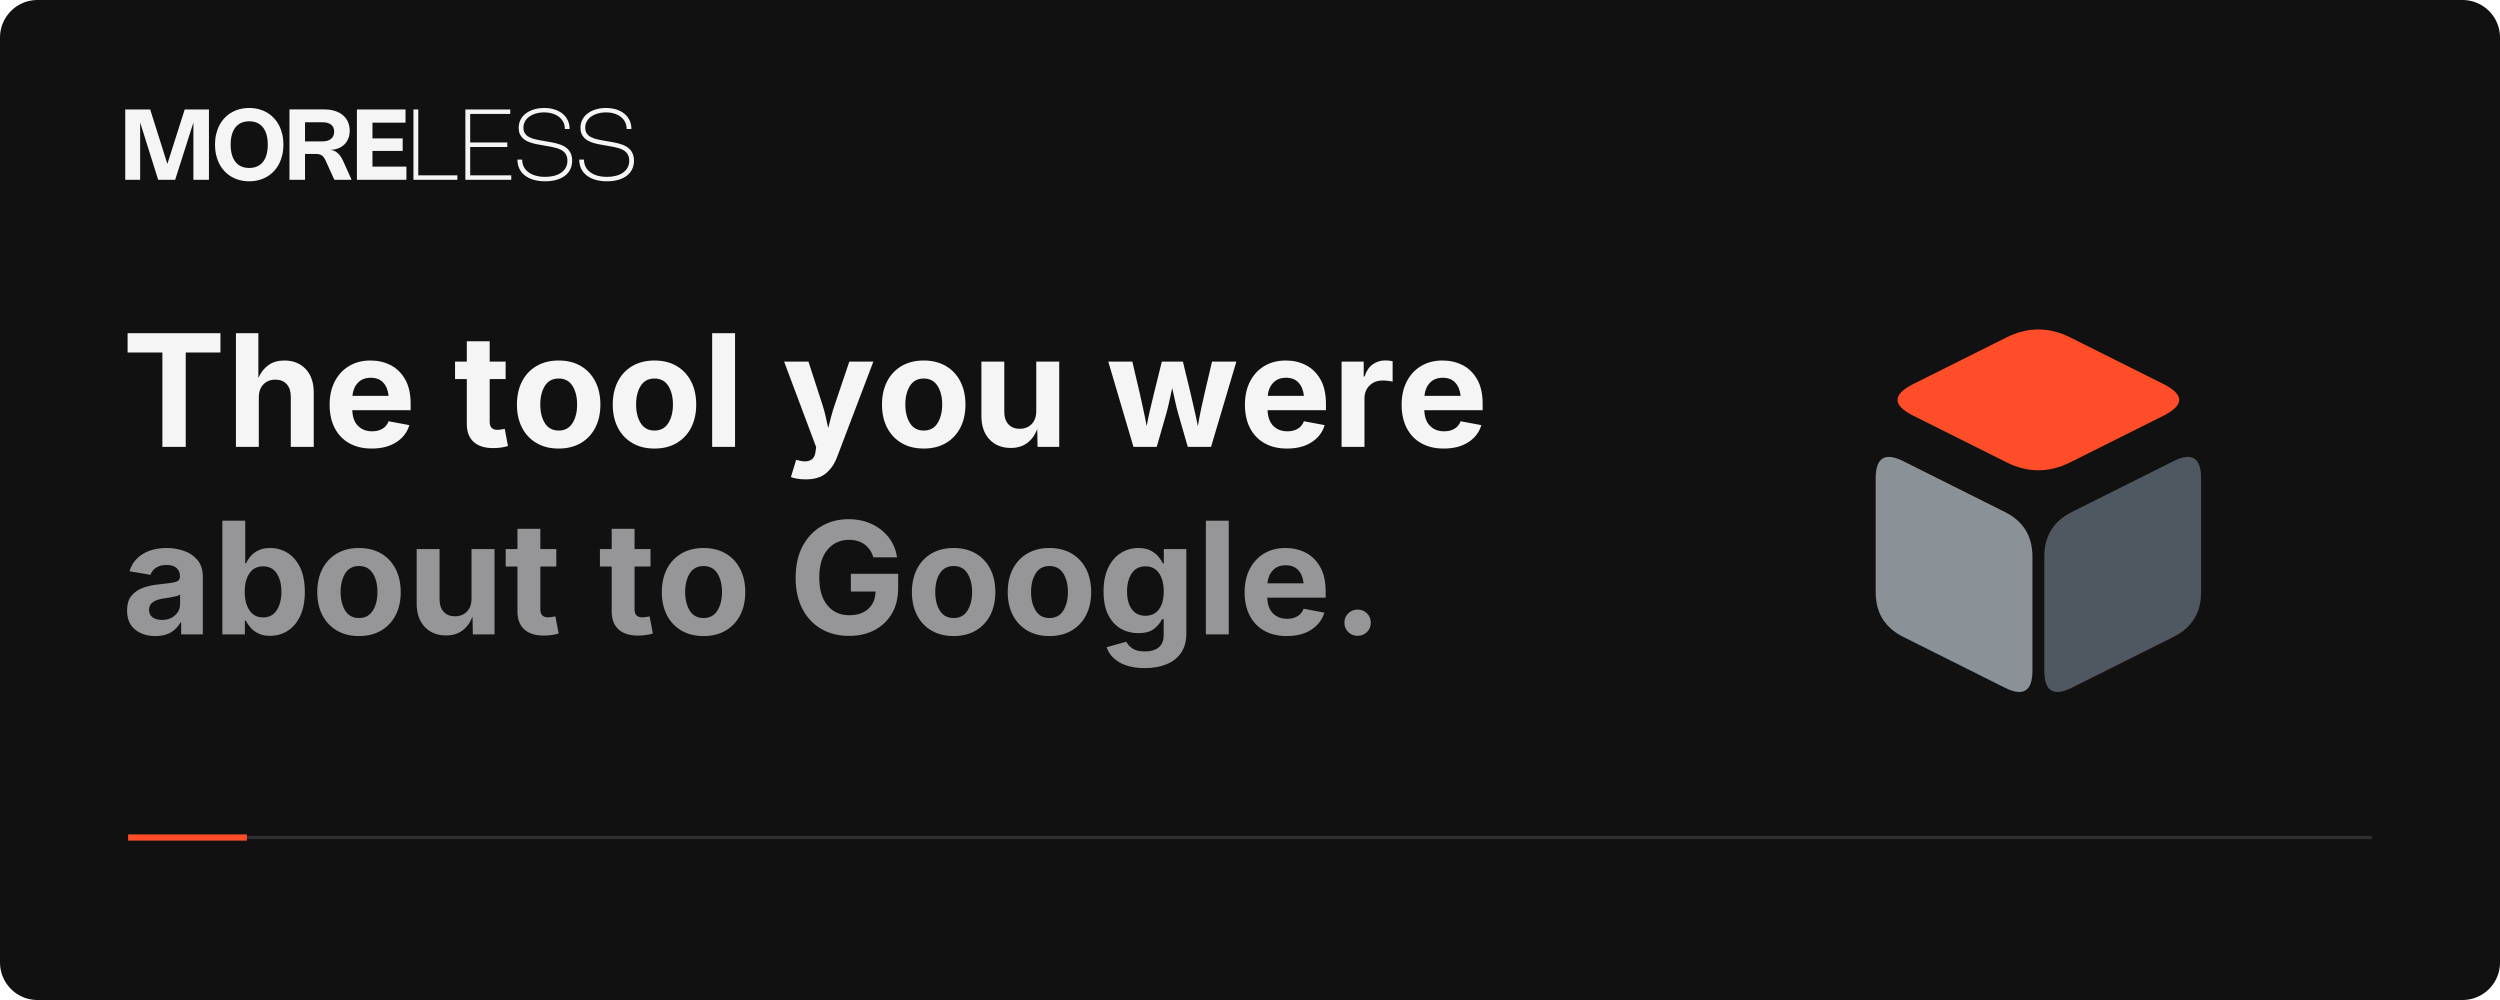
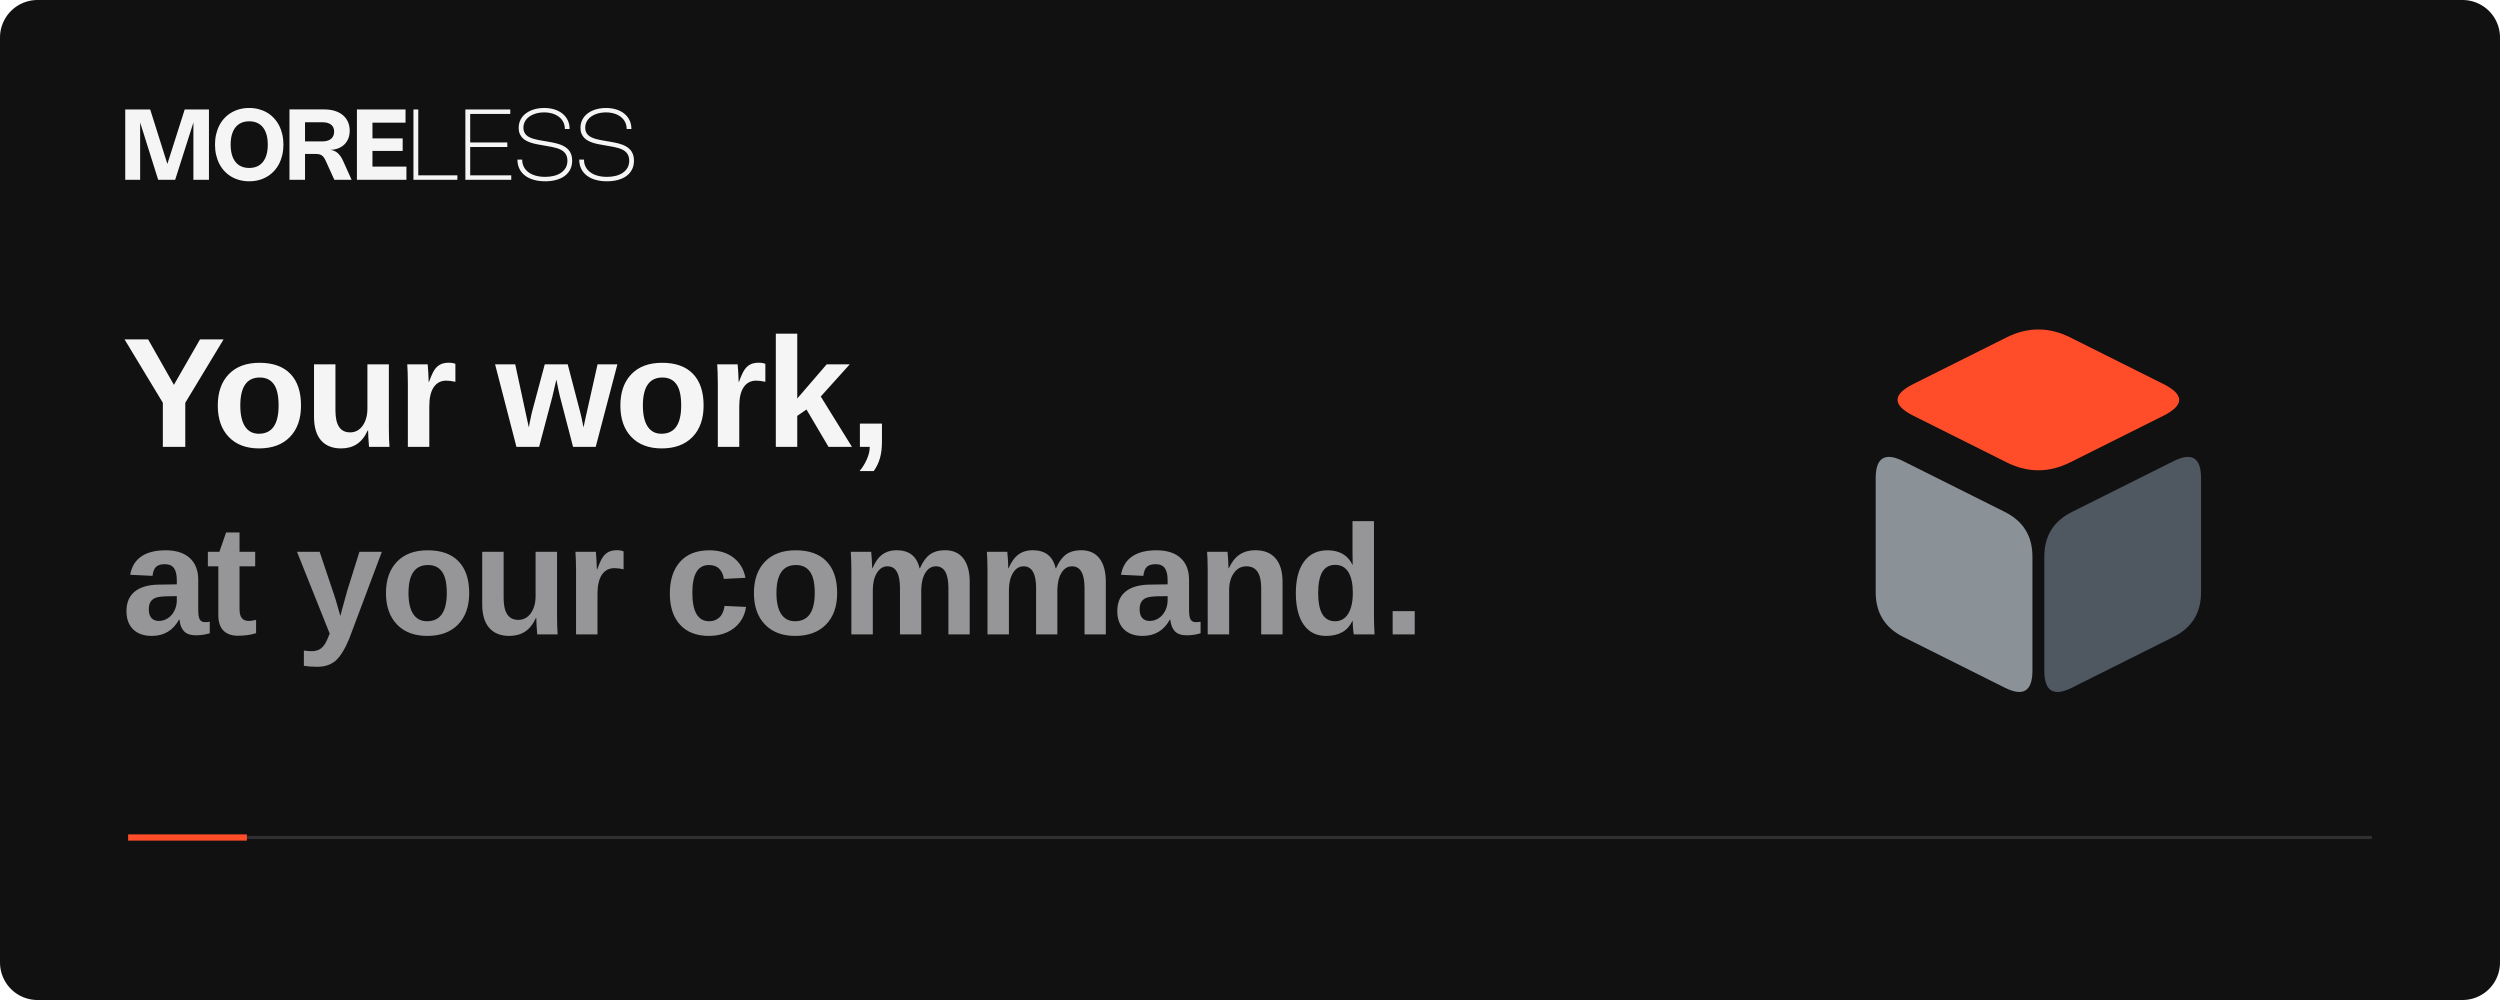
<svg xmlns="http://www.w3.org/2000/svg" width="1600" height="640">
  <path fill="#111" d="M0 616L0 24Q0 23.411 0.029 22.822Q0.058 22.234 0.116 21.648Q0.173 21.061 0.26 20.478Q0.346 19.896 0.461 19.318Q0.576 18.74 0.719 18.168Q0.862 17.597 1.033 17.033Q1.204 16.469 1.403 15.915Q1.601 15.36 1.827 14.816Q2.052 14.271 2.304 13.739Q2.556 13.206 2.834 12.686Q3.112 12.167 3.415 11.662Q3.717 11.156 4.045 10.666Q4.372 10.176 4.723 9.703Q5.074 9.23 5.448 8.775Q5.822 8.319 6.217 7.883Q6.613 7.446 7.029 7.029Q7.446 6.613 7.883 6.217Q8.319 5.822 8.775 5.448Q9.23 5.074 9.703 4.723Q10.176 4.372 10.666 4.045Q11.156 3.717 11.662 3.415Q12.167 3.112 12.686 2.834Q13.206 2.556 13.739 2.304Q14.271 2.052 14.816 1.827Q15.36 1.601 15.915 1.403Q16.469 1.204 17.033 1.033Q17.597 0.862 18.168 0.719Q18.74 0.576 19.318 0.461Q19.896 0.346 20.478 0.26Q21.061 0.173 21.648 0.116Q22.234 0.058 22.822 0.029Q23.411 0 24 0L1576 0Q1576.589 0 1577.178 0.029Q1577.766 0.058 1578.352 0.116Q1578.939 0.173 1579.522 0.26Q1580.104 0.346 1580.682 0.461Q1581.26 0.576 1581.831 0.719Q1582.403 0.862 1582.967 1.033Q1583.531 1.204 1584.085 1.403Q1584.64 1.601 1585.184 1.827Q1585.728 2.052 1586.261 2.304Q1586.794 2.556 1587.313 2.834Q1587.833 3.112 1588.338 3.415Q1588.844 3.717 1589.333 4.045Q1589.823 4.372 1590.297 4.723Q1590.77 5.074 1591.225 5.448Q1591.681 5.822 1592.117 6.217Q1592.554 6.613 1592.97 7.029Q1593.387 7.446 1593.783 7.883Q1594.178 8.319 1594.552 8.775Q1594.926 9.23 1595.277 9.703Q1595.628 10.176 1595.955 10.666Q1596.282 11.156 1596.585 11.662Q1596.888 12.167 1597.166 12.686Q1597.444 13.206 1597.695 13.739Q1597.947 14.271 1598.173 14.816Q1598.398 15.36 1598.597 15.915Q1598.795 16.469 1598.966 17.033Q1599.137 17.597 1599.28 18.168Q1599.424 18.74 1599.539 19.318Q1599.654 19.896 1599.74 20.478Q1599.826 21.061 1599.884 21.648Q1599.942 22.234 1599.971 22.822Q1600 23.411 1600 24L1600 616Q1600 616.589 1599.971 617.178Q1599.942 617.766 1599.884 618.352Q1599.827 618.939 1599.74 619.521Q1599.654 620.104 1599.539 620.682Q1599.424 621.26 1599.28 621.831Q1599.137 622.403 1598.966 622.967Q1598.795 623.531 1598.597 624.085Q1598.398 624.64 1598.173 625.184Q1597.947 625.729 1597.695 626.261Q1597.444 626.794 1597.166 627.313Q1596.888 627.833 1596.585 628.338Q1596.282 628.844 1595.955 629.334Q1595.628 629.823 1595.277 630.297Q1594.926 630.77 1594.552 631.225Q1594.178 631.681 1593.783 632.117Q1593.387 632.554 1592.97 632.971Q1592.554 633.387 1592.117 633.783Q1591.681 634.179 1591.225 634.552Q1590.77 634.926 1590.297 635.277Q1589.823 635.628 1589.333 635.955Q1588.844 636.283 1588.338 636.586Q1587.833 636.888 1587.313 637.166Q1586.794 637.444 1586.261 637.696Q1585.728 637.948 1585.184 638.173Q1584.64 638.399 1584.085 638.597Q1583.531 638.796 1582.967 638.967Q1582.403 639.138 1581.831 639.281Q1581.26 639.424 1580.682 639.539Q1580.104 639.654 1579.522 639.74Q1578.939 639.827 1578.352 639.884Q1577.766 639.942 1577.178 639.971Q1576.589 640 1576 640L24 640Q23.411 640 22.822 639.971Q22.234 639.942 21.648 639.884Q21.061 639.827 20.478 639.74Q19.896 639.654 19.318 639.539Q18.74 639.424 18.168 639.281Q17.597 639.138 17.033 638.967Q16.469 638.796 15.915 638.597Q15.36 638.399 14.816 638.173Q14.271 637.948 13.739 637.696Q13.206 637.444 12.686 637.166Q12.167 636.888 11.662 636.585Q11.156 636.283 10.666 635.955Q10.176 635.628 9.703 635.277Q9.23 634.926 8.775 634.552Q8.319 634.178 7.883 633.783Q7.446 633.387 7.029 632.971Q6.613 632.554 6.217 632.117Q5.822 631.681 5.448 631.225Q5.074 630.77 4.723 630.297Q4.372 629.823 4.045 629.334Q3.717 628.844 3.415 628.338Q3.112 627.833 2.834 627.313Q2.556 626.794 2.304 626.261Q2.052 625.729 1.827 625.184Q1.601 624.64 1.403 624.085Q1.204 623.531 1.033 622.967Q0.862 622.403 0.719 621.831Q0.576 621.26 0.461 620.682Q0.346 620.104 0.26 619.521Q0.173 618.939 0.116 618.352Q0.058 617.766 0.029 617.178Q0 616.589 0 616Z" />
  <path fill="#F5F5F5" transform="matrix(0.11 0 0 0.11 78 60)" d="M506.598 91.334L506.598 500.74L416.129 500.74L416.129 167.35L310.051 500.74L211.285 500.74L106.348 167.21L106.348 500.74L19.598 500.74L19.598 91.334L164.754 91.334L264.676 408.412L365.598 91.334L506.598 91.334ZM541.803 296.037Q541.803 263.834 548.459 235.569C552.897 216.717 559.217 199.393 567.429 183.599Q579.738 159.898 597.491 141.147Q615.238 122.397 637.288 109.444Q659.332 96.494 685.459 89.615Q711.583 82.741 740.788 82.74Q769.989 82.741 796.116 89.615Q822.237 96.495 844.35 109.444Q866.475 122.397 884.147 141.147Q901.833 159.897 914.209 183.6C922.467 199.393 928.819 216.737 933.256 235.631Q939.913 263.976 939.913 296.037Q939.913 328.101 933.256 356.444C928.819 375.342 922.467 392.69 914.209 408.49Q901.832 432.179 884.147 450.928Q866.475 469.68 844.35 482.631Q822.237 495.586 796.116 502.459Q769.989 509.333 740.788 509.334Q711.582 509.333 685.459 502.459Q659.332 495.586 637.288 482.631Q615.238 469.68 597.491 450.928Q579.738 432.178 567.428 408.49Q555.115 384.79 548.459 356.444Q541.803 328.101 541.803 296.037M632.85 296.037Q632.85 328.82 640.069 354.162Q647.301 379.492 661.038 396.74C670.202 408.24 681.491 416.951 694.897 422.865Q715.017 431.741 740.787 431.74Q766.552 431.741 786.663 422.865C800.069 416.951 811.373 408.24 820.584 396.74Q834.414 379.491 841.631 354.162C846.451 337.268 848.866 317.892 848.866 296.037Q848.864 263.26 841.631 237.927Q834.413 212.585 820.584 195.334Q806.771 178.085 786.663 169.209C773.256 163.295 757.963 160.334 740.788 160.334C723.608 160.334 708.311 163.295 694.897 169.209Q674.787 178.085 661.037 195.334C651.881 206.834 644.889 221.034 640.069 237.928Q632.849 263.259 632.85 296.038M975.118 500.74L975.118 91.194L1177.68 91.194C1200.68 91.194 1221.313 94.108 1239.587 99.928Q1267.007 108.664 1286.117 124.772Q1305.225 140.867 1315.383 163.772Q1325.556 186.681 1325.555 215.022Q1325.555 239.788 1317.54 260.037Q1309.522 280.287 1294.696 294.819C1284.821 304.506 1272.891 312.096 1258.915 317.584Q1237.945 325.822 1212.04 326.678Q1236.507 328.4 1255.18 344.647Q1273.866 360.884 1287.337 391.084L1336.571 500.74L1236.227 500.74L1186.555 391.381Q1181.115 379.211 1175.525 371.271Q1169.945 363.321 1162.93 358.6C1158.25 355.444 1152.883 353.248 1146.82 352.006Q1137.741 350.147 1124.993 350.146L1065.587 350.146L1065.587 500.74L975.118 500.74ZM1167.228 277.147Q1183.257 277.147 1195.852 273.35Q1208.462 269.554 1217.18 262.334Q1225.91 255.103 1230.493 244.584Q1235.086 234.054 1235.087 220.6Q1235.085 194.117 1217.477 180.022Q1199.864 165.912 1167.087 165.912L1065.587 165.912L1065.587 277.147L1167.228 277.147ZM1650.349 91.334L1650.349 168.35L1457.959 168.35L1457.959 259.819L1633.755 259.819L1633.755 332.834L1457.958 332.834L1457.958 423.724L1655.505 423.724L1655.505 500.74L1367.489 500.74L1367.489 91.334L1650.349 91.334ZM1724.524 91.334L1724.524 474.537L1951.977 474.537L1951.977 500.74L1696.46 500.74L1696.46 91.334L1724.524 91.334ZM2259.756 91.334L2259.756 117.537L2026.568 117.537L2026.568 283.303L2242.568 283.303L2242.568 309.631L2026.568 309.631L2026.568 474.537L2265.474 474.537L2265.474 500.74L1998.506 500.74L1998.506 91.334L2259.756 91.334ZM2457.018 82.74Q2489.501 82.74 2516.705 91.272C2534.838 96.952 2550.444 105.084 2563.518 115.678Q2583.124 131.557 2594.08 154.256Q2605.032 176.945 2605.033 205.146L2577.393 205.146Q2577.391 182.805 2568.377 164.99Q2559.359 147.166 2543.252 134.569Q2527.157 121.978 2505.033 115.24C2490.291 110.752 2474.19 108.506 2456.721 108.506C2445.94 108.506 2435.463 109.393 2425.299 111.162Q2410.063 113.805 2396.674 119.037Q2383.28 124.257 2372.111 131.85Q2360.954 139.43 2353.002 149.319Q2345.062 159.195 2340.627 171.287C2337.667 179.35 2336.19 188.061 2336.19 197.412C2336.19 206.862 2337.666 215.069 2340.627 222.037Q2345.064 232.477 2352.94 240.209C2358.19 245.365 2364.416 249.689 2371.627 253.178Q2382.437 258.4 2395.315 262.256Q2408.204 266.116 2422.58 268.834Q2437.2 271.595 2451.861 274.131L2479.205 278.865Q2491.134 280.928 2503.033 283.162Q2515.283 285.45 2527.361 288.522Q2539.361 291.571 2550.986 295.834C2558.674 298.647 2565.947 301.987 2572.815 305.85Q2583.125 311.649 2591.783 319.381Q2600.439 327.102 2606.674 337.271Q2612.906 347.431 2616.408 360.241Q2619.907 373.054 2619.908 389.225Q2619.908 418.428 2608.378 440.835Q2596.858 463.242 2576.033 478.49Q2555.205 493.727 2526.283 501.522Q2497.375 509.333 2462.736 509.334Q2426.232 509.334 2396.456 500.803Q2366.686 492.289 2345.564 476.115Q2324.453 459.946 2312.923 436.475Q2301.405 412.992 2301.407 383.209L2329.032 383.209Q2329.03 406.835 2338.767 425.522Q2348.498 444.194 2366.11 457.084Q2383.718 469.964 2408.345 476.772C2424.76 481.302 2442.939 483.569 2462.876 483.569Q2490.796 483.571 2514.487 477.49Q2538.171 471.396 2555.487 459.444C2567.037 451.474 2576.057 441.624 2582.549 429.881Q2592.282 412.275 2592.282 389.225Q2592.28 373.193 2587.626 361.381Q2582.983 349.568 2574.814 340.991Q2566.657 332.401 2555.564 326.6Q2544.468 320.804 2531.439 316.725C2522.76 314.006 2513.626 311.717 2504.032 309.85Q2489.564 307.042 2475.049 304.49L2445.705 299.334Q2430.073 296.675 2414.502 293.678Q2398.645 290.647 2383.221 285.881Q2367.971 281.147 2354.377 274.209Q2340.784 267.271 2330.611 256.819C2323.838 249.849 2318.471 241.576 2314.502 231.99Q2308.563 217.602 2308.565 198.131Q2308.565 179.945 2313.861 164.35C2317.393 153.944 2322.354 144.47 2328.752 135.928Q2338.344 123.118 2351.862 113.24Q2365.392 103.366 2381.846 96.569Q2398.312 89.759 2417.346 86.256C2430.041 83.912 2443.268 82.74 2457.018 82.74M2816.608 82.74Q2849.091 82.74 2876.296 91.272C2894.428 96.952 2910.034 105.084 2923.108 115.678Q2942.713 131.557 2953.671 154.256Q2964.623 176.945 2964.624 205.146L2936.984 205.146C2936.984 190.252 2933.975 176.866 2927.967 164.99Q2918.951 147.166 2902.842 134.569Q2886.748 121.978 2864.624 115.24Q2842.513 108.507 2816.311 108.506C2805.53 108.506 2795.053 109.393 2784.889 111.162Q2769.654 113.805 2756.264 119.037Q2742.869 124.257 2731.702 131.85Q2720.544 139.43 2712.592 149.319Q2704.654 159.195 2700.217 171.287C2697.257 179.35 2695.78 188.061 2695.78 197.412Q2695.779 211.586 2700.217 222.037Q2704.655 232.477 2712.53 240.209Q2720.404 247.944 2731.217 253.178Q2742.027 258.4 2754.905 262.256C2763.499 264.83 2772.584 267.022 2782.171 268.834Q2796.79 271.595 2811.451 274.131L2838.796 278.865Q2850.725 280.928 2862.624 283.162Q2874.874 285.45 2886.951 288.522Q2898.952 291.571 2910.576 295.834C2918.263 298.647 2925.536 301.987 2932.404 305.85C2939.279 309.717 2945.599 314.225 2951.373 319.381Q2960.029 327.102 2966.263 337.271C2970.42 344.045 2973.662 351.701 2975.998 360.241Q2979.497 373.054 2979.498 389.225Q2979.498 418.428 2967.966 440.835Q2956.446 463.242 2935.623 478.49Q2914.793 493.727 2885.873 501.522C2866.599 506.729 2845.42 509.334 2822.326 509.334Q2785.822 509.334 2756.045 500.803Q2726.278 492.289 2705.154 476.115Q2684.044 459.946 2672.514 436.475Q2660.996 412.992 2660.998 383.209L2688.623 383.209Q2688.621 406.835 2698.357 425.522Q2708.088 444.194 2725.701 457.084Q2743.308 469.964 2767.935 476.772C2784.349 481.302 2802.529 483.569 2822.466 483.569Q2850.386 483.571 2874.076 477.49Q2897.761 471.396 2915.076 459.444C2926.626 451.474 2935.646 441.624 2942.138 429.881Q2951.872 412.275 2951.873 389.225C2951.873 378.537 2950.318 369.256 2947.216 361.381C2944.123 353.506 2939.849 346.709 2934.404 340.991Q2926.247 332.401 2915.154 326.6Q2904.058 320.804 2891.029 316.725C2882.349 314.006 2873.216 311.717 2863.623 309.85Q2849.154 307.042 2834.638 304.49L2805.295 299.334Q2789.662 296.675 2774.091 293.678Q2758.234 290.647 2742.811 285.881Q2727.559 281.147 2713.966 274.209Q2700.373 267.271 2690.201 256.819C2683.427 249.849 2678.061 241.576 2674.091 231.99Q2668.153 217.602 2668.154 198.131Q2668.154 179.945 2673.451 164.35Q2678.746 148.741 2688.341 135.928Q2697.933 123.118 2711.451 113.24Q2724.981 103.366 2741.435 96.569C2752.412 92.029 2764.248 88.592 2776.935 86.256Q2795.981 82.74 2816.607 82.74" />
-   <path fill="#F5F5F5" transform="translate(78 286)" d="M3.662 -60.4L3.662 -72.754L63.086 -72.754L63.086 -60.4L40.869 -60.4L40.869 0L25.928 0L25.928 -60.4L3.662 -60.4Z" />
-   <path fill="#F5F5F5" transform="translate(144.748 286)" d="M20.898 -31.592L20.898 0L6.25 0L6.25 -72.754L20.605 -72.754L20.605 -44.141Q22.998 -49.463 27.1 -52.368Q31.201 -55.273 37.256 -55.273Q45.752 -55.273 50.903 -49.805Q56.055 -44.336 56.055 -34.717L56.055 0L41.357 0L41.357 -32.178Q41.357 -37.256 38.745 -40.137Q36.133 -43.018 31.494 -43.018Q26.807 -43.018 23.853 -40.015Q20.898 -37.012 20.898 -31.592Z" />
-   <path fill="#F5F5F5" transform="translate(207.004 286)" d="M30.908 1.074Q22.559 1.074 16.504 -2.344Q10.449 -5.762 7.202 -12.061Q3.955 -18.359 3.955 -27.002Q3.955 -35.449 7.202 -41.797Q10.449 -48.145 16.333 -51.709Q22.217 -55.273 30.176 -55.273Q37.305 -55.273 43.115 -52.246Q48.926 -49.219 52.368 -43.066Q55.811 -36.914 55.811 -27.588L55.811 -23.486L18.457 -23.486Q18.701 -16.797 22.168 -13.379Q25.635 -9.961 31.152 -9.961Q35.01 -9.961 37.769 -11.597Q40.527 -13.232 41.699 -16.406L54.98 -13.916Q52.979 -7.129 46.704 -3.027Q40.43 1.074 30.908 1.074ZM18.555 -32.666L41.699 -32.666Q41.162 -37.988 38.281 -41.113Q35.4 -44.238 30.322 -44.238Q25.049 -44.238 22.021 -40.991Q18.994 -37.744 18.555 -32.666Z" />
-   <path fill="#F5F5F5" transform="translate(266.574 286)" d="" />
-   <path fill="#F5F5F5" transform="translate(290.256 286)" d="M33.35 -54.59L33.35 -43.408L23.145 -43.408L23.145 -15.967Q23.145 -10.889 28.125 -10.889Q28.955 -10.889 30.444 -11.108Q31.934 -11.328 32.764 -11.523L34.863 -0.537Q32.422 0.195 30.005 0.488Q27.588 0.781 25.391 0.781Q17.188 0.781 12.842 -3.198Q8.496 -7.178 8.496 -14.697L8.496 -43.408L0.977 -43.408L0.977 -54.59L8.496 -54.59L8.496 -67.578L23.145 -67.578L23.145 -54.59L33.35 -54.59Z" />
-   <path fill="#F5F5F5" transform="translate(326.877 286)" d="M30.664 1.074Q22.461 1.074 16.455 -2.466Q10.449 -6.006 7.202 -12.329Q3.955 -18.652 3.955 -27.051Q3.955 -35.498 7.202 -41.846Q10.449 -48.193 16.455 -51.733Q22.461 -55.273 30.664 -55.273Q38.867 -55.273 44.873 -51.733Q50.879 -48.193 54.126 -41.846Q57.373 -35.498 57.373 -27.051Q57.373 -18.652 54.126 -12.329Q50.879 -6.006 44.873 -2.466Q38.867 1.074 30.664 1.074ZM30.664 -10.449Q36.523 -10.449 39.502 -15.186Q42.48 -19.922 42.48 -27.1Q42.48 -34.326 39.502 -39.038Q36.523 -43.75 30.664 -43.75Q24.805 -43.75 21.851 -39.038Q18.896 -34.326 18.896 -27.1Q18.896 -19.922 21.851 -15.186Q24.805 -10.449 30.664 -10.449Z" />
-   <path fill="#F5F5F5" transform="translate(388.205 286)" d="M30.664 1.074Q22.461 1.074 16.455 -2.466Q10.449 -6.006 7.202 -12.329Q3.955 -18.652 3.955 -27.051Q3.955 -35.498 7.202 -41.846Q10.449 -48.193 16.455 -51.733Q22.461 -55.273 30.664 -55.273Q38.867 -55.273 44.873 -51.733Q50.879 -48.193 54.126 -41.846Q57.373 -35.498 57.373 -27.051Q57.373 -18.652 54.126 -12.329Q50.879 -6.006 44.873 -2.466Q38.867 1.074 30.664 1.074ZM30.664 -10.449Q36.523 -10.449 39.502 -15.186Q42.48 -19.922 42.48 -27.1Q42.48 -34.326 39.502 -39.038Q36.523 -43.75 30.664 -43.75Q24.805 -43.75 21.851 -39.038Q18.896 -34.326 18.896 -27.1Q18.896 -19.922 21.851 -15.186Q24.805 -10.449 30.664 -10.449Z" />
-   <path fill="#F5F5F5" transform="translate(449.533 286)" d="M20.898 -72.754L20.898 0L6.25 0L6.25 -72.754L20.898 -72.754Z" />
-   <path fill="#F5F5F5" transform="translate(476.633 286)" d="" />
-   <path fill="#F5F5F5" transform="translate(500.314 286)" d="M5.859 19.336L9.229 8.301L11.035 8.74Q15.479 9.961 18.311 8.569Q21.143 7.178 21.631 3.076L22.021 0.146L1.514 -54.59L17.09 -54.59L26.27 -26.27Q27.393 -22.705 28.174 -19.165Q28.955 -15.625 29.736 -12.012Q30.615 -15.674 31.567 -19.214Q32.52 -22.754 33.691 -26.27L43.262 -54.59L58.643 -54.59L35.449 6.445Q32.959 13.037 28.296 16.919Q23.633 20.801 15.43 20.801Q12.5 20.801 9.961 20.386Q7.422 19.971 5.859 19.336Z" />
-   <path fill="#F5F5F5" transform="translate(560.52 286)" d="M30.664 1.074Q22.461 1.074 16.455 -2.466Q10.449 -6.006 7.202 -12.329Q3.955 -18.652 3.955 -27.051Q3.955 -35.498 7.202 -41.846Q10.449 -48.193 16.455 -51.733Q22.461 -55.273 30.664 -55.273Q38.867 -55.273 44.873 -51.733Q50.879 -48.193 54.126 -41.846Q57.373 -35.498 57.373 -27.051Q57.373 -18.652 54.126 -12.329Q50.879 -6.006 44.873 -2.466Q38.867 1.074 30.664 1.074ZM30.664 -10.449Q36.523 -10.449 39.502 -15.186Q42.48 -19.922 42.48 -27.1Q42.48 -34.326 39.502 -39.038Q36.523 -43.75 30.664 -43.75Q24.805 -43.75 21.851 -39.038Q18.896 -34.326 18.896 -27.1Q18.896 -19.922 21.851 -15.186Q24.805 -10.449 30.664 -10.449Z" />
-   <path fill="#F5F5F5" transform="translate(621.848 286)" d="M25.049 0.684Q16.553 0.684 11.401 -4.785Q6.25 -10.254 6.25 -19.873L6.25 -54.59L20.898 -54.59L20.898 -22.412Q20.898 -17.334 23.535 -14.453Q26.172 -11.572 30.762 -11.572Q35.449 -11.572 38.403 -14.575Q41.357 -17.578 41.357 -22.998L41.357 -54.59L56.055 -54.59L56.055 0L42.188 0L41.992 -11.328Q39.697 -5.518 35.474 -2.417Q31.25 0.684 25.049 0.684Z" />
-   <path fill="#F5F5F5" transform="translate(684.104 286)" d="" />
-   <path fill="#F5F5F5" transform="translate(707.785 286)" d="M17.627 0L1.514 -54.59L16.895 -54.59L21.631 -34.424Q22.607 -29.883 23.779 -24.658Q24.951 -19.434 26.074 -13.33Q27.197 -19.287 28.442 -24.536Q29.688 -29.785 30.811 -34.424L35.791 -54.59L49.268 -54.59L54.15 -34.424Q55.176 -29.785 56.421 -24.561Q57.666 -19.336 58.838 -13.281Q59.863 -19.336 60.986 -24.561Q62.109 -29.785 63.184 -34.424L67.92 -54.59L83.496 -54.59L67.285 0L52.393 0L46.338 -21.045Q45.312 -24.561 44.36 -28.955Q43.408 -33.35 42.432 -37.646Q41.504 -33.35 40.527 -28.931Q39.551 -24.512 38.574 -21.045L32.52 0L17.627 0Z" />
-   <path fill="#F5F5F5" transform="translate(792.795 286)" d="M30.908 1.074Q22.559 1.074 16.504 -2.344Q10.449 -5.762 7.202 -12.061Q3.955 -18.359 3.955 -27.002Q3.955 -35.449 7.202 -41.797Q10.449 -48.145 16.333 -51.709Q22.217 -55.273 30.176 -55.273Q37.305 -55.273 43.115 -52.246Q48.926 -49.219 52.368 -43.066Q55.811 -36.914 55.811 -27.588L55.811 -23.486L18.457 -23.486Q18.701 -16.797 22.168 -13.379Q25.635 -9.961 31.152 -9.961Q35.01 -9.961 37.769 -11.597Q40.527 -13.232 41.699 -16.406L54.98 -13.916Q52.979 -7.129 46.704 -3.027Q40.43 1.074 30.908 1.074ZM18.555 -32.666L41.699 -32.666Q41.162 -37.988 38.281 -41.113Q35.4 -44.238 30.322 -44.238Q25.049 -44.238 22.021 -40.991Q18.994 -37.744 18.555 -32.666Z" />
-   <path fill="#F5F5F5" transform="translate(852.365 286)" d="M6.25 0L6.25 -54.59L20.41 -54.59L20.41 -45.068L20.996 -45.068Q22.51 -50.098 26.05 -52.71Q29.59 -55.322 34.18 -55.322Q36.67 -55.322 38.916 -54.834L38.916 -41.748Q37.939 -42.041 36.06 -42.261Q34.18 -42.48 32.568 -42.48Q27.49 -42.48 24.194 -39.307Q20.898 -36.133 20.898 -31.055L20.898 0L6.25 0Z" />
-   <path fill="#F5F5F5" transform="translate(893.088 286)" d="M30.908 1.074Q22.559 1.074 16.504 -2.344Q10.449 -5.762 7.202 -12.061Q3.955 -18.359 3.955 -27.002Q3.955 -35.449 7.202 -41.797Q10.449 -48.145 16.333 -51.709Q22.217 -55.273 30.176 -55.273Q37.305 -55.273 43.115 -52.246Q48.926 -49.219 52.368 -43.066Q55.811 -36.914 55.811 -27.588L55.811 -23.486L18.457 -23.486Q18.701 -16.797 22.168 -13.379Q25.635 -9.961 31.152 -9.961Q35.01 -9.961 37.769 -11.597Q40.527 -13.232 41.699 -16.406L54.98 -13.916Q52.979 -7.129 46.704 -3.027Q40.43 1.074 30.908 1.074ZM18.555 -32.666L41.699 -32.666Q41.162 -37.988 38.281 -41.113Q35.4 -44.238 30.322 -44.238Q25.049 -44.238 22.021 -40.991Q18.994 -37.744 18.555 -32.666Z" />
-   <path fill="#969698" transform="translate(78 406)" d="M21.484 1.074Q13.672 1.074 8.496 -3.052Q3.32 -7.178 3.32 -15.283Q3.32 -21.387 6.25 -24.854Q9.18 -28.32 13.867 -29.932Q18.555 -31.543 23.926 -32.031Q30.957 -32.715 34.058 -33.472Q37.158 -34.229 37.158 -36.914L37.158 -37.158Q37.158 -40.625 34.937 -42.529Q32.715 -44.434 28.613 -44.434Q24.365 -44.434 21.777 -42.603Q19.189 -40.771 18.311 -38.135L4.883 -40.381Q6.982 -47.461 13.257 -51.367Q19.531 -55.273 28.662 -55.273Q34.521 -55.273 39.819 -53.418Q45.117 -51.562 48.462 -47.485Q51.807 -43.408 51.807 -36.768L51.807 0L37.939 0L37.939 -7.568L37.451 -7.568Q35.449 -3.76 31.494 -1.343Q27.539 1.074 21.484 1.074ZM25.635 -9.229Q30.762 -9.229 34.009 -12.207Q37.256 -15.186 37.256 -19.531L37.256 -25.439Q36.377 -24.805 34.399 -24.341Q32.422 -23.877 30.225 -23.511Q28.027 -23.145 26.416 -22.949Q22.363 -22.363 19.873 -20.654Q17.383 -18.945 17.383 -15.674Q17.383 -12.5 19.702 -10.864Q22.021 -9.229 25.635 -9.229Z" />
-   <path fill="#969698" transform="translate(136.057 406)" d="M36.816 0.928Q32.373 0.928 29.297 -0.586Q26.221 -2.1 24.292 -4.321Q22.363 -6.543 21.338 -8.74L20.654 -8.74L20.654 0L6.25 0L6.25 -72.754L20.898 -72.754L20.898 -45.41L21.338 -45.41Q22.314 -47.559 24.194 -49.854Q26.074 -52.148 29.175 -53.711Q32.275 -55.273 36.914 -55.273Q42.969 -55.273 47.998 -52.148Q53.027 -49.023 56.03 -42.773Q59.033 -36.523 59.033 -27.197Q59.033 -18.115 56.104 -11.841Q53.174 -5.566 48.145 -2.319Q43.115 0.928 36.816 0.928ZM32.324 -10.84Q38.037 -10.84 41.04 -15.43Q44.043 -20.02 44.043 -27.246Q44.043 -34.424 41.064 -38.989Q38.086 -43.555 32.324 -43.555Q26.66 -43.555 23.608 -39.111Q20.557 -34.668 20.557 -27.246Q20.557 -19.824 23.633 -15.332Q26.709 -10.84 32.324 -10.84Z" />
-   <path fill="#969698" transform="translate(199.094 406)" d="M30.664 1.074Q22.461 1.074 16.455 -2.466Q10.449 -6.006 7.202 -12.329Q3.955 -18.652 3.955 -27.051Q3.955 -35.498 7.202 -41.846Q10.449 -48.193 16.455 -51.733Q22.461 -55.273 30.664 -55.273Q38.867 -55.273 44.873 -51.733Q50.879 -48.193 54.126 -41.846Q57.373 -35.498 57.373 -27.051Q57.373 -18.652 54.126 -12.329Q50.879 -6.006 44.873 -2.466Q38.867 1.074 30.664 1.074ZM30.664 -10.449Q36.523 -10.449 39.502 -15.186Q42.48 -19.922 42.48 -27.1Q42.48 -34.326 39.502 -39.038Q36.523 -43.75 30.664 -43.75Q24.805 -43.75 21.851 -39.038Q18.896 -34.326 18.896 -27.1Q18.896 -19.922 21.851 -15.186Q24.805 -10.449 30.664 -10.449Z" />
-   <path fill="#969698" transform="translate(260.422 406)" d="M25.049 0.684Q16.553 0.684 11.401 -4.785Q6.25 -10.254 6.25 -19.873L6.25 -54.59L20.898 -54.59L20.898 -22.412Q20.898 -17.334 23.535 -14.453Q26.172 -11.572 30.762 -11.572Q35.449 -11.572 38.403 -14.575Q41.357 -17.578 41.357 -22.998L41.357 -54.59L56.055 -54.59L56.055 0L42.188 0L41.992 -11.328Q39.697 -5.518 35.474 -2.417Q31.25 0.684 25.049 0.684Z" />
-   <path fill="#969698" transform="translate(322.678 406)" d="M33.35 -54.59L33.35 -43.408L23.145 -43.408L23.145 -15.967Q23.145 -10.889 28.125 -10.889Q28.955 -10.889 30.444 -11.108Q31.934 -11.328 32.764 -11.523L34.863 -0.537Q32.422 0.195 30.005 0.488Q27.588 0.781 25.391 0.781Q17.188 0.781 12.842 -3.198Q8.496 -7.178 8.496 -14.697L8.496 -43.408L0.977 -43.408L0.977 -54.59L8.496 -54.59L8.496 -67.578L23.145 -67.578L23.145 -54.59L33.35 -54.59Z" />
-   <path fill="#969698" transform="translate(359.299 406)" d="" />
-   <path fill="#969698" transform="translate(382.98 406)" d="M33.35 -54.59L33.35 -43.408L23.145 -43.408L23.145 -15.967Q23.145 -10.889 28.125 -10.889Q28.955 -10.889 30.444 -11.108Q31.934 -11.328 32.764 -11.523L34.863 -0.537Q32.422 0.195 30.005 0.488Q27.588 0.781 25.391 0.781Q17.188 0.781 12.842 -3.198Q8.496 -7.178 8.496 -14.697L8.496 -43.408L0.977 -43.408L0.977 -54.59L8.496 -54.59L8.496 -67.578L23.145 -67.578L23.145 -54.59L33.35 -54.59Z" />
-   <path fill="#969698" transform="translate(419.602 406)" d="M30.664 1.074Q22.461 1.074 16.455 -2.466Q10.449 -6.006 7.202 -12.329Q3.955 -18.652 3.955 -27.051Q3.955 -35.498 7.202 -41.846Q10.449 -48.193 16.455 -51.733Q22.461 -55.273 30.664 -55.273Q38.867 -55.273 44.873 -51.733Q50.879 -48.193 54.126 -41.846Q57.373 -35.498 57.373 -27.051Q57.373 -18.652 54.126 -12.329Q50.879 -6.006 44.873 -2.466Q38.867 1.074 30.664 1.074ZM30.664 -10.449Q36.523 -10.449 39.502 -15.186Q42.48 -19.922 42.48 -27.1Q42.48 -34.326 39.502 -39.038Q36.523 -43.75 30.664 -43.75Q24.805 -43.75 21.851 -39.038Q18.896 -34.326 18.896 -27.1Q18.896 -19.922 21.851 -15.186Q24.805 -10.449 30.664 -10.449Z" />
-   <path fill="#969698" transform="translate(480.93 406)" d="" />
-   <path fill="#969698" transform="translate(504.611 406)" d="M38.818 0.977Q28.613 0.977 20.898 -3.54Q13.184 -8.057 8.887 -16.406Q4.59 -24.756 4.59 -36.279Q4.59 -48.047 9.058 -56.445Q13.525 -64.844 21.216 -69.287Q28.906 -73.73 38.477 -73.73Q46.68 -73.73 53.32 -70.605Q59.961 -67.48 64.209 -61.987Q68.457 -56.494 69.482 -49.316L54.346 -49.316Q52.783 -54.541 48.779 -57.52Q44.775 -60.498 38.721 -60.498Q30.322 -60.498 25.024 -54.248Q19.727 -47.998 19.727 -36.426Q19.727 -24.854 24.951 -18.555Q30.176 -12.256 38.916 -12.256Q46.68 -12.256 51.123 -16.357Q55.566 -20.459 55.762 -27.441L39.941 -27.441L39.941 -38.77L70.215 -38.77L70.215 -29.688Q70.215 -20.117 66.162 -13.257Q62.109 -6.396 55.029 -2.71Q47.949 0.977 38.818 0.977Z" />
-   <path fill="#969698" transform="translate(579.66 406)" d="M30.664 1.074Q22.461 1.074 16.455 -2.466Q10.449 -6.006 7.202 -12.329Q3.955 -18.652 3.955 -27.051Q3.955 -35.498 7.202 -41.846Q10.449 -48.193 16.455 -51.733Q22.461 -55.273 30.664 -55.273Q38.867 -55.273 44.873 -51.733Q50.879 -48.193 54.126 -41.846Q57.373 -35.498 57.373 -27.051Q57.373 -18.652 54.126 -12.329Q50.879 -6.006 44.873 -2.466Q38.867 1.074 30.664 1.074ZM30.664 -10.449Q36.523 -10.449 39.502 -15.186Q42.48 -19.922 42.48 -27.1Q42.48 -34.326 39.502 -39.038Q36.523 -43.75 30.664 -43.75Q24.805 -43.75 21.851 -39.038Q18.896 -34.326 18.896 -27.1Q18.896 -19.922 21.851 -15.186Q24.805 -10.449 30.664 -10.449Z" />
-   <path fill="#969698" transform="translate(640.988 406)" d="M30.664 1.074Q22.461 1.074 16.455 -2.466Q10.449 -6.006 7.202 -12.329Q3.955 -18.652 3.955 -27.051Q3.955 -35.498 7.202 -41.846Q10.449 -48.193 16.455 -51.733Q22.461 -55.273 30.664 -55.273Q38.867 -55.273 44.873 -51.733Q50.879 -48.193 54.126 -41.846Q57.373 -35.498 57.373 -27.051Q57.373 -18.652 54.126 -12.329Q50.879 -6.006 44.873 -2.466Q38.867 1.074 30.664 1.074ZM30.664 -10.449Q36.523 -10.449 39.502 -15.186Q42.48 -19.922 42.48 -27.1Q42.48 -34.326 39.502 -39.038Q36.523 -43.75 30.664 -43.75Q24.805 -43.75 21.851 -39.038Q18.896 -34.326 18.896 -27.1Q18.896 -19.922 21.851 -15.186Q24.805 -10.449 30.664 -10.449Z" />
-   <path fill="#969698" transform="translate(702.316 406)" d="M30.518 21.582Q20.264 21.582 14.014 17.822Q7.764 14.062 5.957 8.203L18.555 4.688Q19.58 6.982 22.339 8.96Q25.098 10.938 30.42 10.938Q35.986 10.938 39.209 8.374Q42.432 5.811 42.432 0.391L42.432 -9.668L41.309 -9.668Q39.795 -6.348 36.304 -3.564Q32.812 -0.781 26.172 -0.781Q20.02 -0.781 14.99 -3.662Q9.961 -6.543 6.958 -12.451Q3.955 -18.359 3.955 -27.393Q3.955 -36.621 7.007 -42.822Q10.059 -49.023 15.112 -52.148Q20.166 -55.273 26.221 -55.273Q30.811 -55.273 33.936 -53.711Q37.061 -52.148 38.989 -49.854Q40.918 -47.559 41.895 -45.41L42.529 -45.41L42.529 -54.59L56.934 -54.59L56.934 -0.439Q56.934 6.934 53.54 11.841Q50.146 16.748 44.165 19.165Q38.184 21.582 30.518 21.582ZM30.762 -11.914Q36.377 -11.914 39.429 -16.04Q42.48 -20.166 42.48 -27.49Q42.48 -34.766 39.453 -39.16Q36.426 -43.555 30.762 -43.555Q25 -43.555 21.997 -39.038Q18.994 -34.521 18.994 -27.49Q18.994 -20.312 22.021 -16.113Q25.049 -11.914 30.762 -11.914Z" />
-   <path fill="#969698" transform="translate(765.5 406)" d="M20.898 -72.754L20.898 0L6.25 0L6.25 -72.754L20.898 -72.754Z" />
-   <path fill="#969698" transform="translate(792.6 406)" d="M30.908 1.074Q22.559 1.074 16.504 -2.344Q10.449 -5.762 7.202 -12.061Q3.955 -18.359 3.955 -27.002Q3.955 -35.449 7.202 -41.797Q10.449 -48.145 16.333 -51.709Q22.217 -55.273 30.176 -55.273Q37.305 -55.273 43.115 -52.246Q48.926 -49.219 52.368 -43.066Q55.811 -36.914 55.811 -27.588L55.811 -23.486L18.457 -23.486Q18.701 -16.797 22.168 -13.379Q25.635 -9.961 31.152 -9.961Q35.01 -9.961 37.769 -11.597Q40.527 -13.232 41.699 -16.406L54.98 -13.916Q52.979 -7.129 46.704 -3.027Q40.43 1.074 30.908 1.074ZM18.555 -32.666L41.699 -32.666Q41.162 -37.988 38.281 -41.113Q35.4 -44.238 30.322 -44.238Q25.049 -44.238 22.021 -40.991Q18.994 -37.744 18.555 -32.666Z" />
-   <path fill="#969698" transform="translate(852.17 406)" d="M16.699 0.928Q13.135 0.928 10.693 -1.489Q8.252 -3.906 8.252 -7.471Q8.252 -11.035 10.693 -13.452Q13.135 -15.869 16.699 -15.869Q20.264 -15.869 22.705 -13.452Q25.146 -11.035 25.146 -7.471Q25.146 -3.906 22.705 -1.489Q20.264 0.928 16.699 0.928Z" />
+   <text x="78" y="286" fill="#F5F5F5" font-family="Arial, Helvetica, sans-serif" font-size="100" font-weight="700" letter-spacing="-1.8">Your work,</text>
+   <text x="78" y="406" fill="#969698" font-family="Arial, Helvetica, sans-serif" font-size="100" font-weight="700" letter-spacing="-1.8">at your command.</text>
  <path fill="#8A9197" transform="matrix(0.76 0 0 0.76 1106.2 148)" d="M147.2 193.6L232.8 236.4Q256 248 256 274L256 370Q256 396 232.8 384.4L147.2 341.6Q124 330 124 304L124 208Q124 182 147.2 193.6Z" />
  <path fill="#4F5861" transform="matrix(0.76 0 0 0.76 1113.8 148)" d="M364.8 193.6L279.2 236.4Q256 248 256 274L256 370Q256 396 279.2 384.4L364.8 341.6Q388 330 388 304L388 208Q388 182 364.8 193.6Z" />
  <path fill="#FF4D29" transform="matrix(0.76 0 0 0.76 1110 117.6)" d="M282.8 129.4L361.2 168.6Q388 182 361.2 195.4L282.8 234.6Q256 248 229.2 234.6L150.8 195.4Q124 182 150.8 168.6L229.2 129.4Q256 116 282.8 129.4Z" />
  <path fill="none" stroke="#303032" stroke-width="2" stroke-miterlimit="4" d="M82 536L1518 536" />
  <path fill="none" stroke="#FF4D29" stroke-width="4" stroke-miterlimit="4" d="M82 536L158 536" />
</svg>
